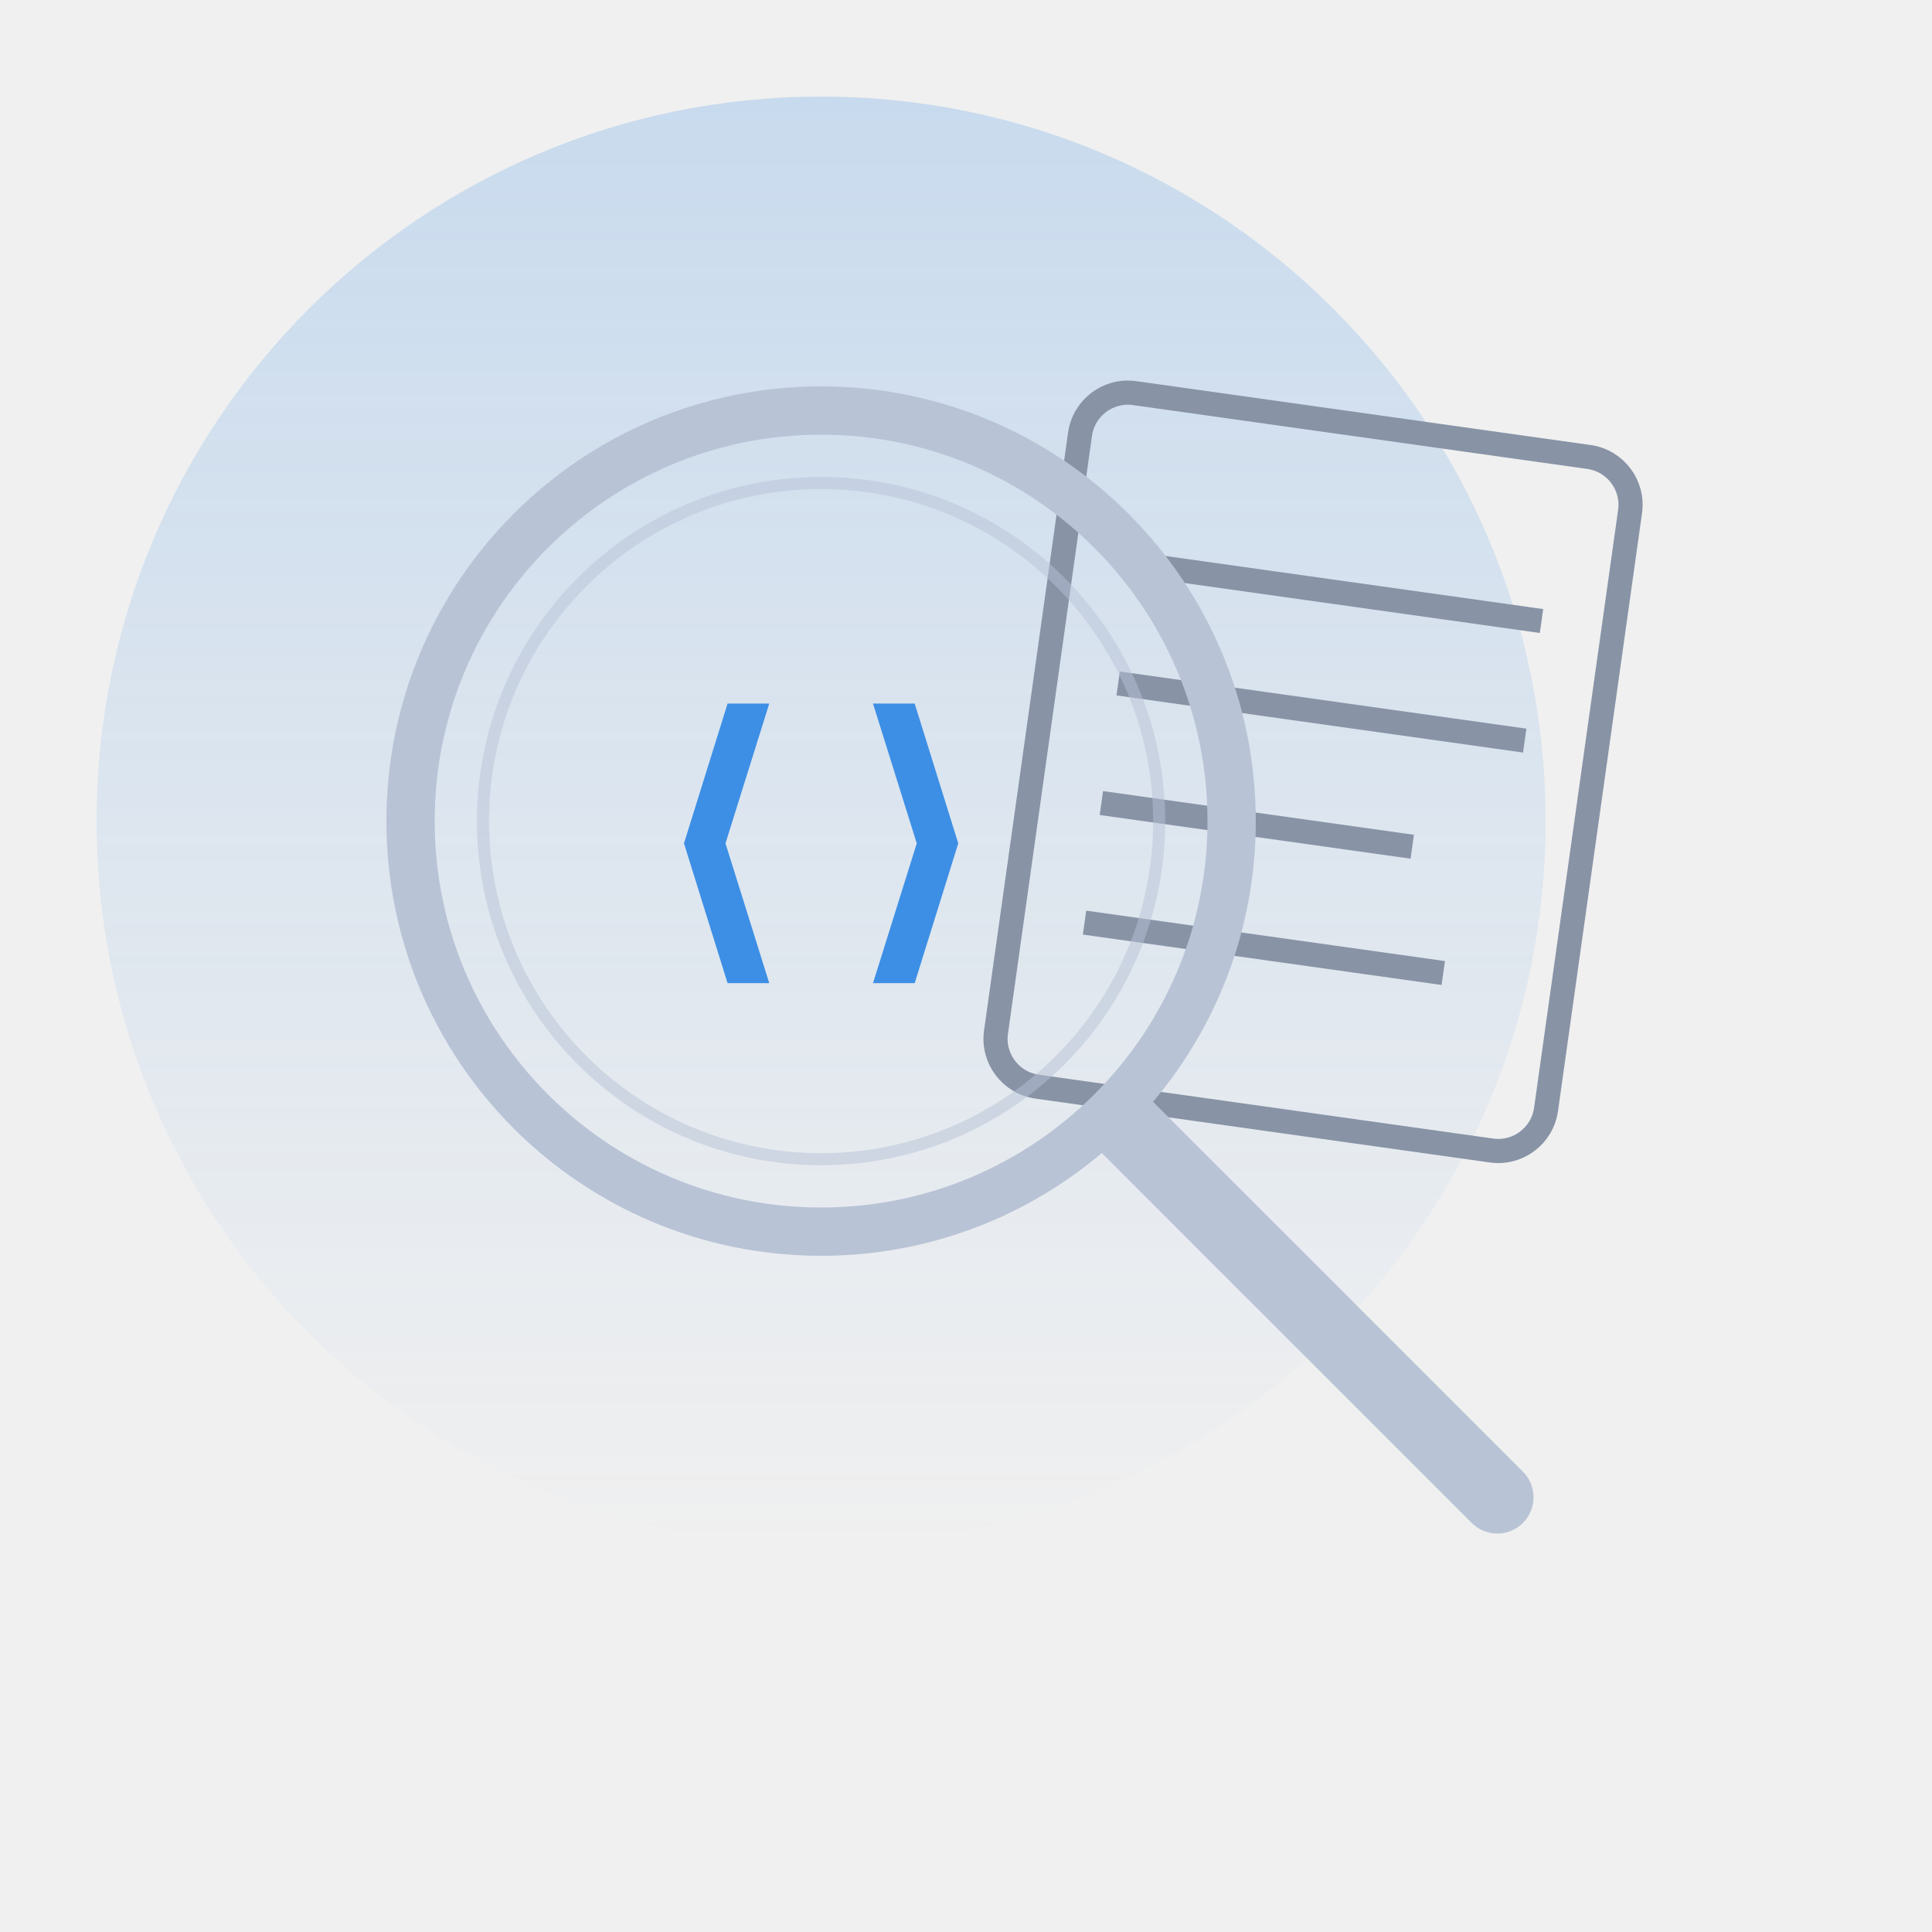
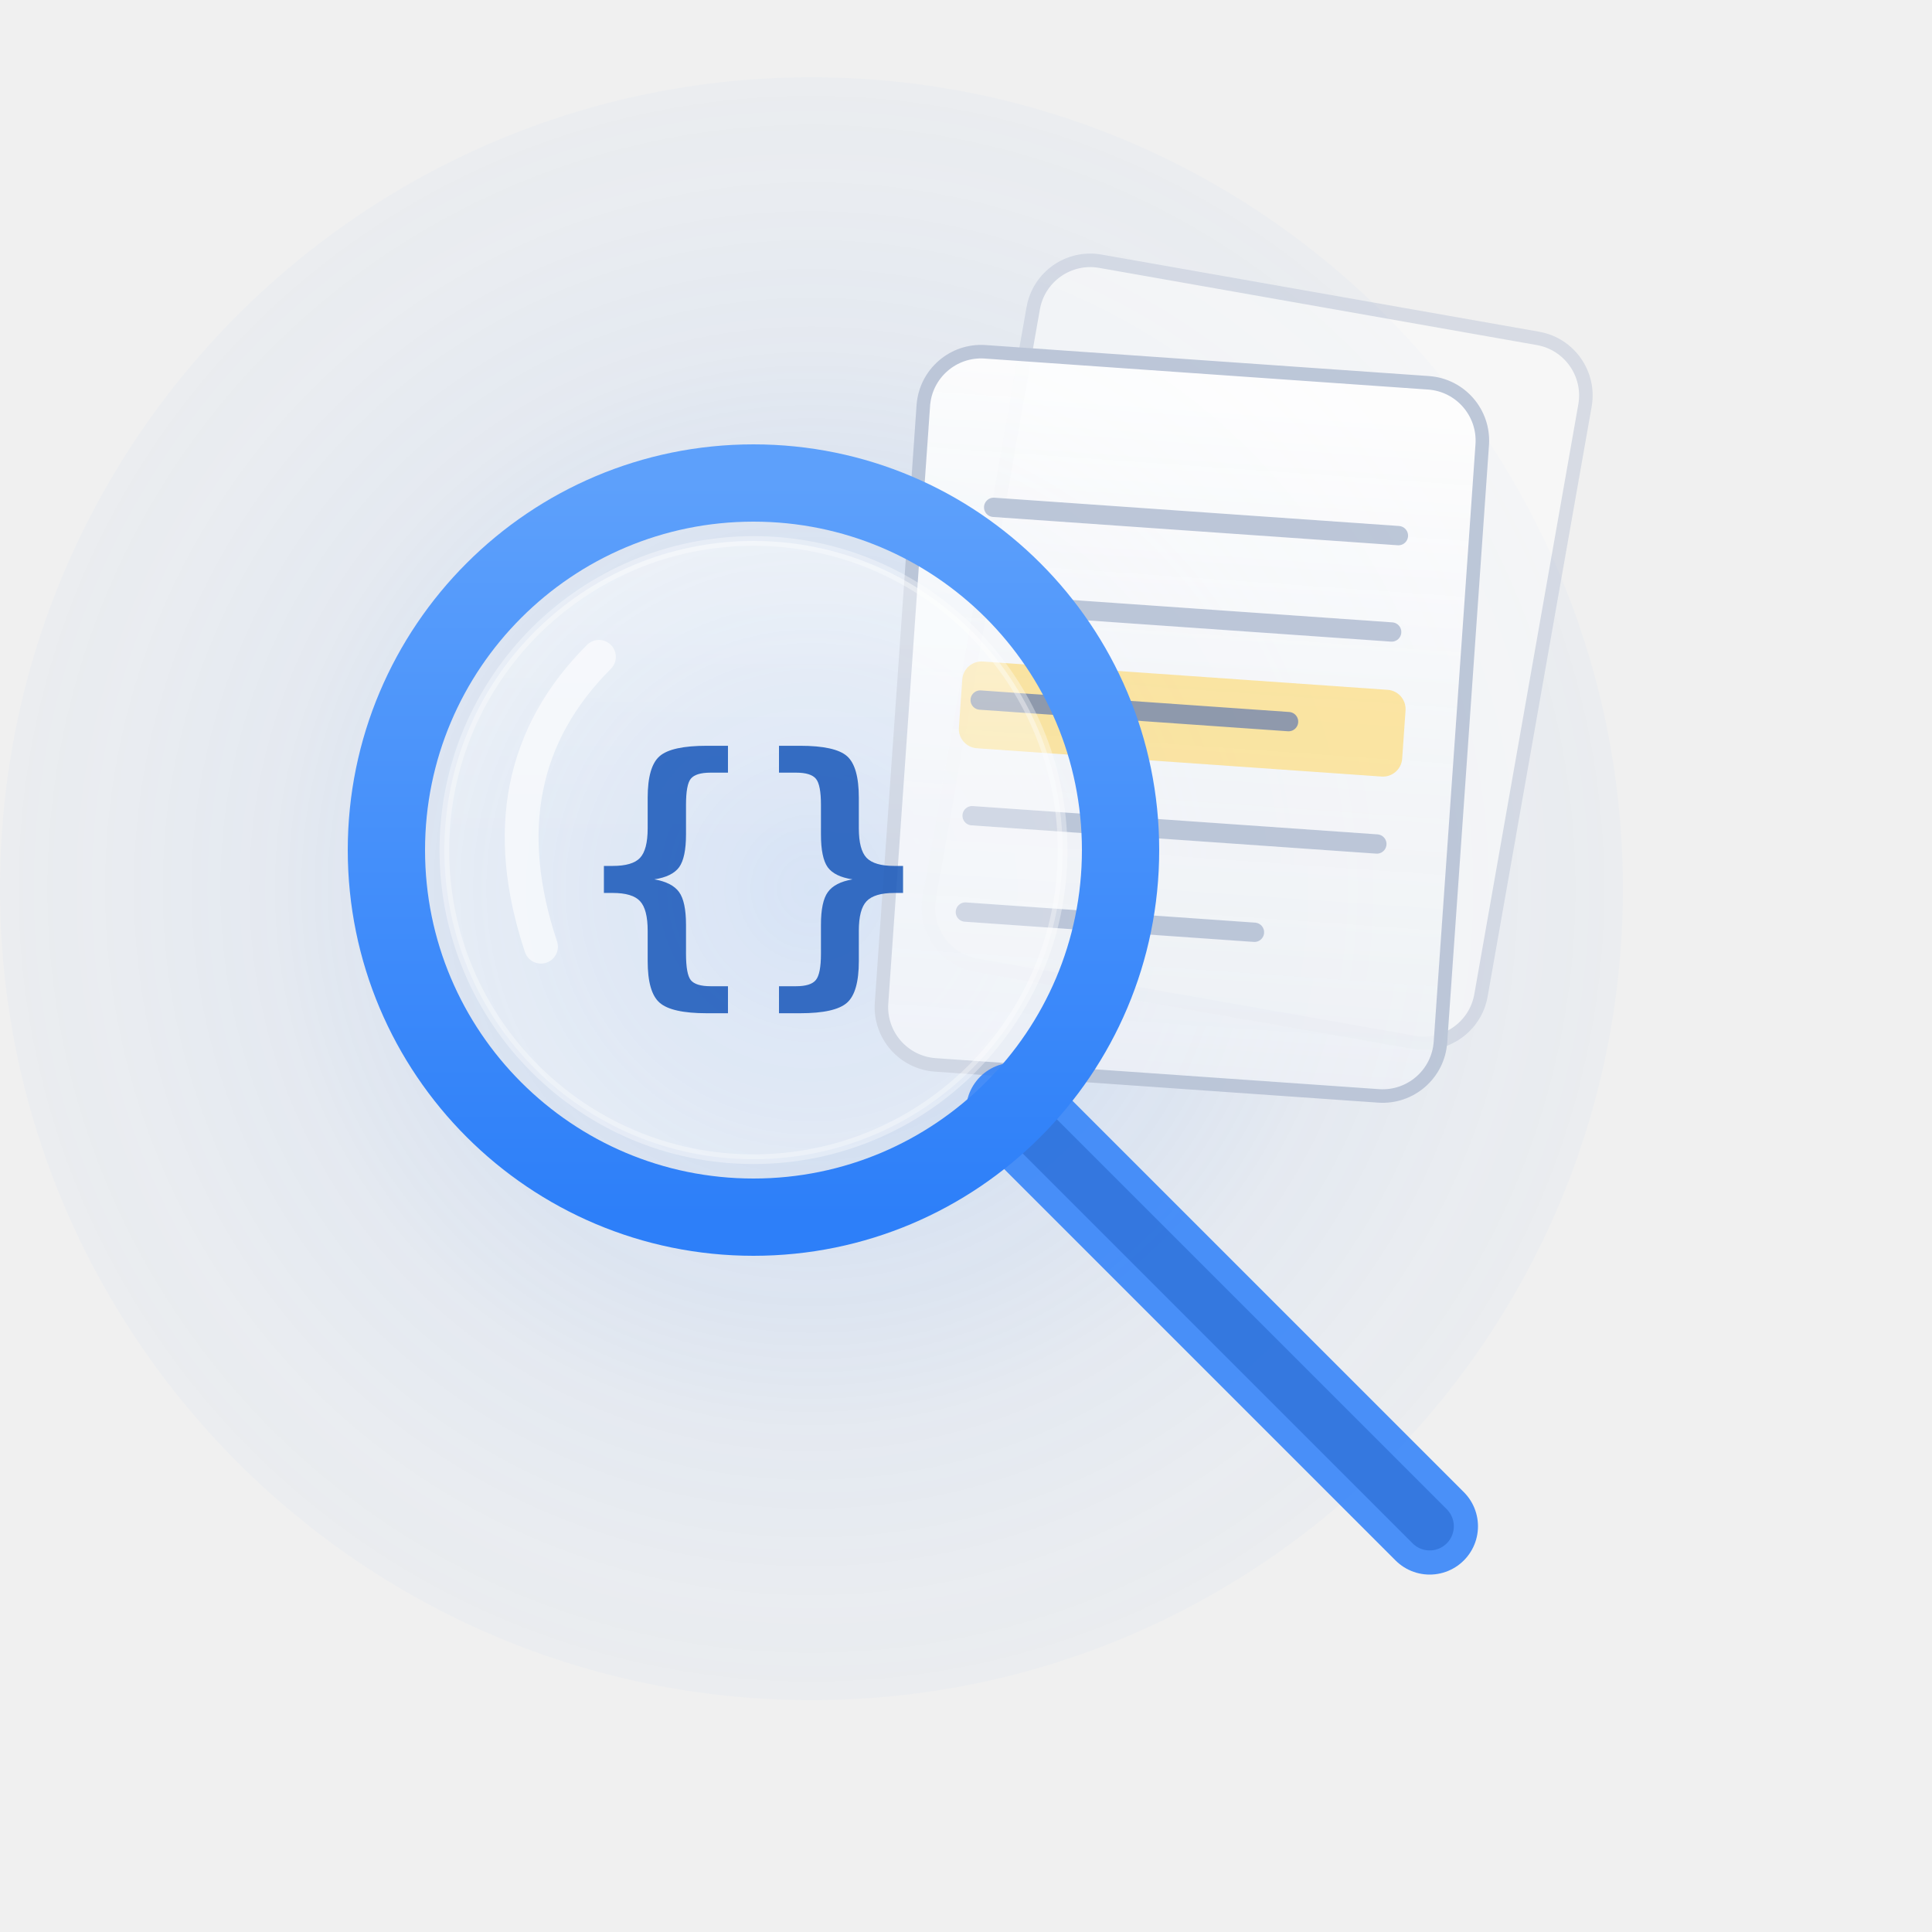
- <svg xmlns="http://www.w3.org/2000/svg" width="160" height="160" viewBox="0 0 160 160">
+ <svg xmlns="http://www.w3.org/2000/svg" width="200" height="200" viewBox="0 0 200 200">
  <defs>
-     <linearGradient id="halo" x1="0" y1="0" x2="0" y2="1">
-       <stop offset="0" stop-color="#3D8FE5" stop-opacity="0.22" />
-       <stop offset="1" stop-color="#3D8FE5" stop-opacity="0" />
+     <radialGradient id="halo" cx="0.5" cy="0.5" r="0.6">
+       <stop offset="0" stop-color="#2D7FF9" stop-opacity="0.22" />
+       <stop offset="0.55" stop-color="#2D7FF9" stop-opacity="0.06" />
+       <stop offset="1" stop-color="#2D7FF9" stop-opacity="0" />
+     </radialGradient>
+     <linearGradient id="paper" x1="0" y1="0" x2="0" y2="1">
+       <stop offset="0" stop-color="#FFFFFF" stop-opacity="0.95" />
+       <stop offset="1" stop-color="#EEF1F6" stop-opacity="0.9" />
+     </linearGradient>
+     <linearGradient id="paperDark" x1="0" y1="0" x2="0" y2="1">
+       <stop offset="0" stop-color="#2A3140" stop-opacity="0.9" />
+       <stop offset="1" stop-color="#1A1F2A" stop-opacity="0.95" />
+     </linearGradient>
+     <linearGradient id="lens" x1="0" y1="0" x2="0" y2="1">
+       <stop offset="0" stop-color="#5DA0FB" />
+       <stop offset="1" stop-color="#2D7FF9" />
+     </linearGradient>
+     <linearGradient id="lensShade" x1="0" y1="0" x2="0" y2="1">
+       <stop offset="0" stop-color="#FFFFFF" stop-opacity="0.25" />
+       <stop offset="0.5" stop-color="#FFFFFF" stop-opacity="0" />
    </linearGradient>
  </defs>
-   <circle cx="68" cy="68" r="60" fill="url(#halo)" />
-   <g transform="translate(90 32) rotate(8)" fill="none" stroke="#8893A6" stroke-width="2">
-     <rect x="0" y="0" width="46" height="58" rx="4" />
-     <line x1="6" y1="14" x2="40" y2="14" />
-     <line x1="6" y1="24" x2="40" y2="24" />
-     <line x1="6" y1="34" x2="32" y2="34" />
-     <line x1="6" y1="44" x2="36" y2="44" />
+   <circle cx="84" cy="92" r="84" fill="url(#halo)" />
+   <g opacity="0.92">
+     <g transform="translate(108 26) rotate(10)">
+       <rect x="0" y="0" width="58" height="74" rx="6" fill="#FFFFFF" stroke="#B9C3D6" stroke-width="1.4" opacity="0.5" />
+     </g>
+     <g transform="translate(96 36) rotate(4)">
+       <rect x="0" y="0" width="58" height="74" rx="6" fill="url(#paper)" stroke="#B9C3D6" stroke-width="1.4" />
+       <line x1="8" y1="16" x2="50" y2="16" stroke="#B9C3D6" stroke-width="2" stroke-linecap="round" />
+       <line x1="8" y1="26" x2="50" y2="26" stroke="#B9C3D6" stroke-width="2" stroke-linecap="round" />
+       <rect x="6" y="32" width="46" height="9" rx="2" fill="#FFD24C" opacity="0.55" />
+       <line x1="8" y1="36" x2="40" y2="36" stroke="#8893A6" stroke-width="2" stroke-linecap="round" />
+       <line x1="8" y1="48" x2="50" y2="48" stroke="#B9C3D6" stroke-width="2" stroke-linecap="round" />
+       <line x1="8" y1="58" x2="38" y2="58" stroke="#B9C3D6" stroke-width="2" stroke-linecap="round" />
+     </g>
  </g>
-   <circle cx="68" cy="68" r="34" fill="none" stroke="#B9C3D6" stroke-width="4" />
-   <circle cx="68" cy="68" r="28" fill="none" stroke="#B9C3D6" stroke-width="1" stroke-opacity="0.5" />
-   <line x1="93" y1="93" x2="124" y2="124" stroke="#B9C3D6" stroke-width="6" stroke-linecap="round" />
-   <text x="68" y="78" text-anchor="middle" font-family="monospace" font-size="26" font-weight="700" fill="#3D8FE5">⟨⟩</text>
+   <g>
+     <line x1="105" y1="115" x2="148" y2="158" stroke="#2D7FF9" stroke-width="10" stroke-linecap="round" opacity="0.85" />
+     <line x1="105" y1="115" x2="148" y2="158" stroke="#1656B8" stroke-width="5" stroke-linecap="round" opacity="0.4" />
+     <circle cx="78" cy="88" r="38" fill="none" stroke="url(#lens)" stroke-width="8" />
+     <circle cx="78" cy="88" r="32" fill="#FFFFFF" fill-opacity="0.32" stroke="#FFFFFF" stroke-opacity="0.35" stroke-width="1" />
+     <path d="M 62,68 Q 50,80 56,98" fill="none" stroke="#FFFFFF" stroke-width="3.5" stroke-linecap="round" stroke-opacity="0.6" />
+     <circle cx="78" cy="88" r="32" fill="url(#lensShade)" />
+     <text x="78" y="100" text-anchor="middle" font-family="JetBrains Mono, Fira Code, monospace" font-size="30" font-weight="700" fill="#1656B8" opacity="0.85">{}</text>
+   </g>
</svg>
